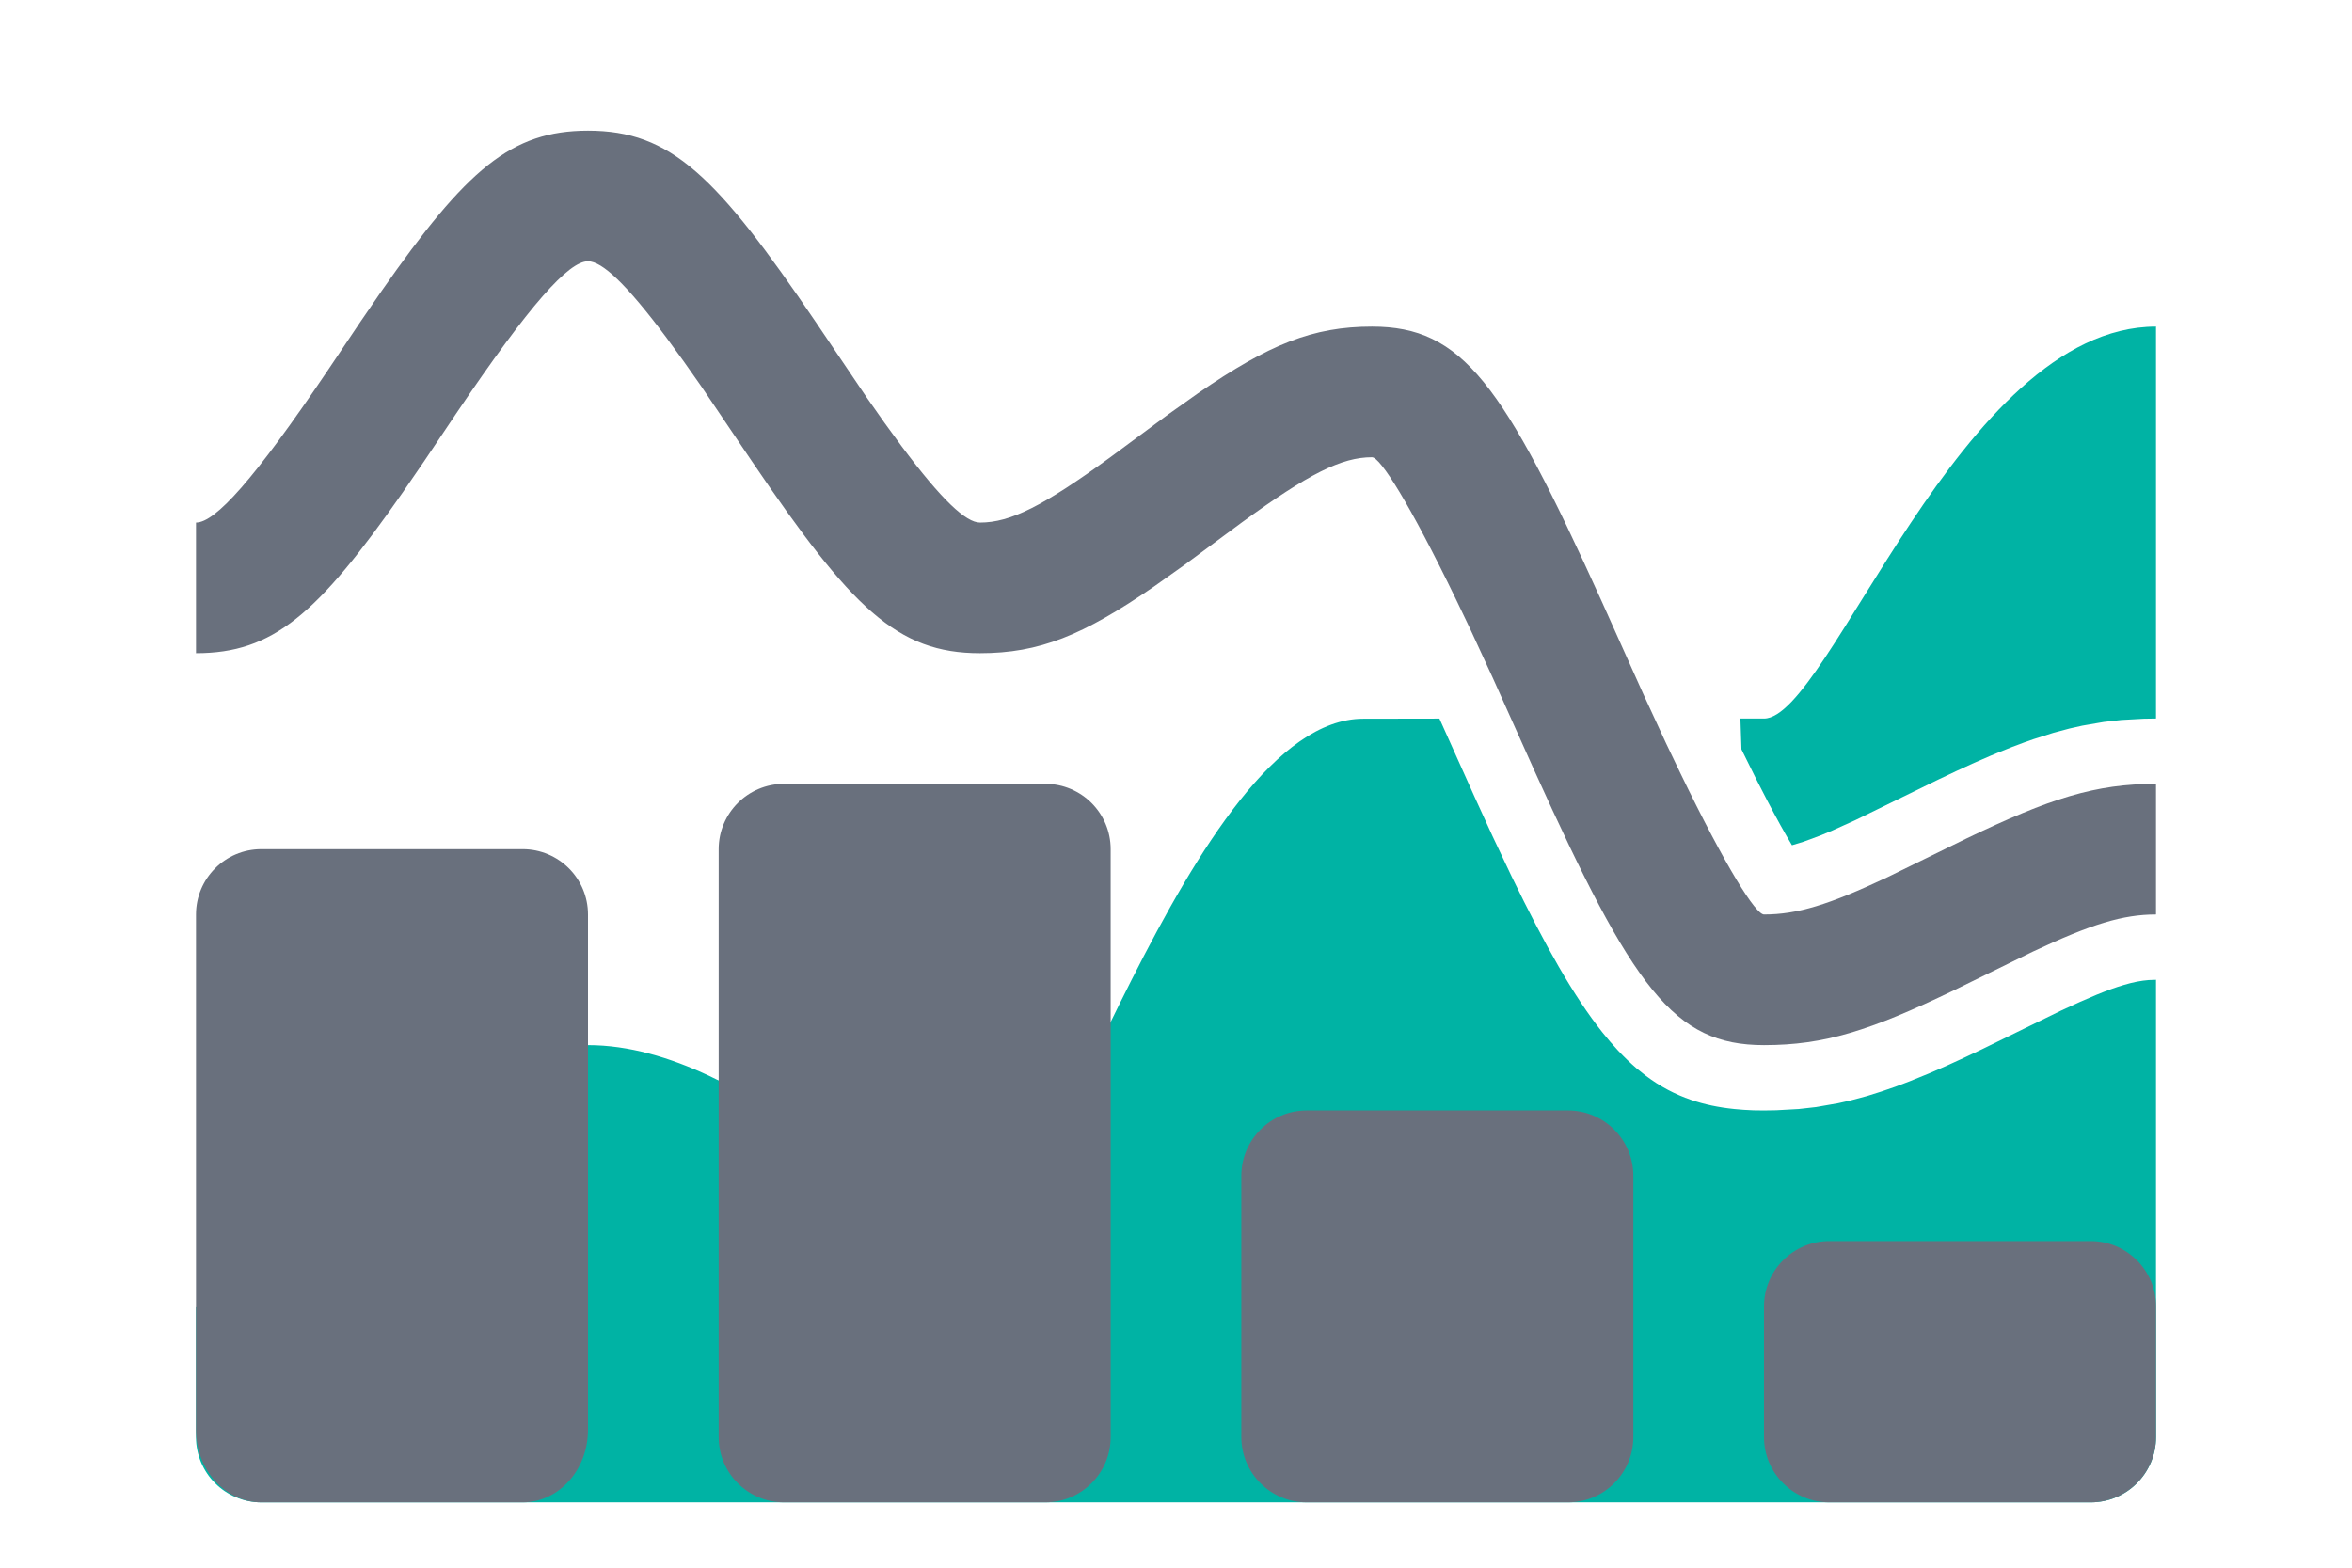
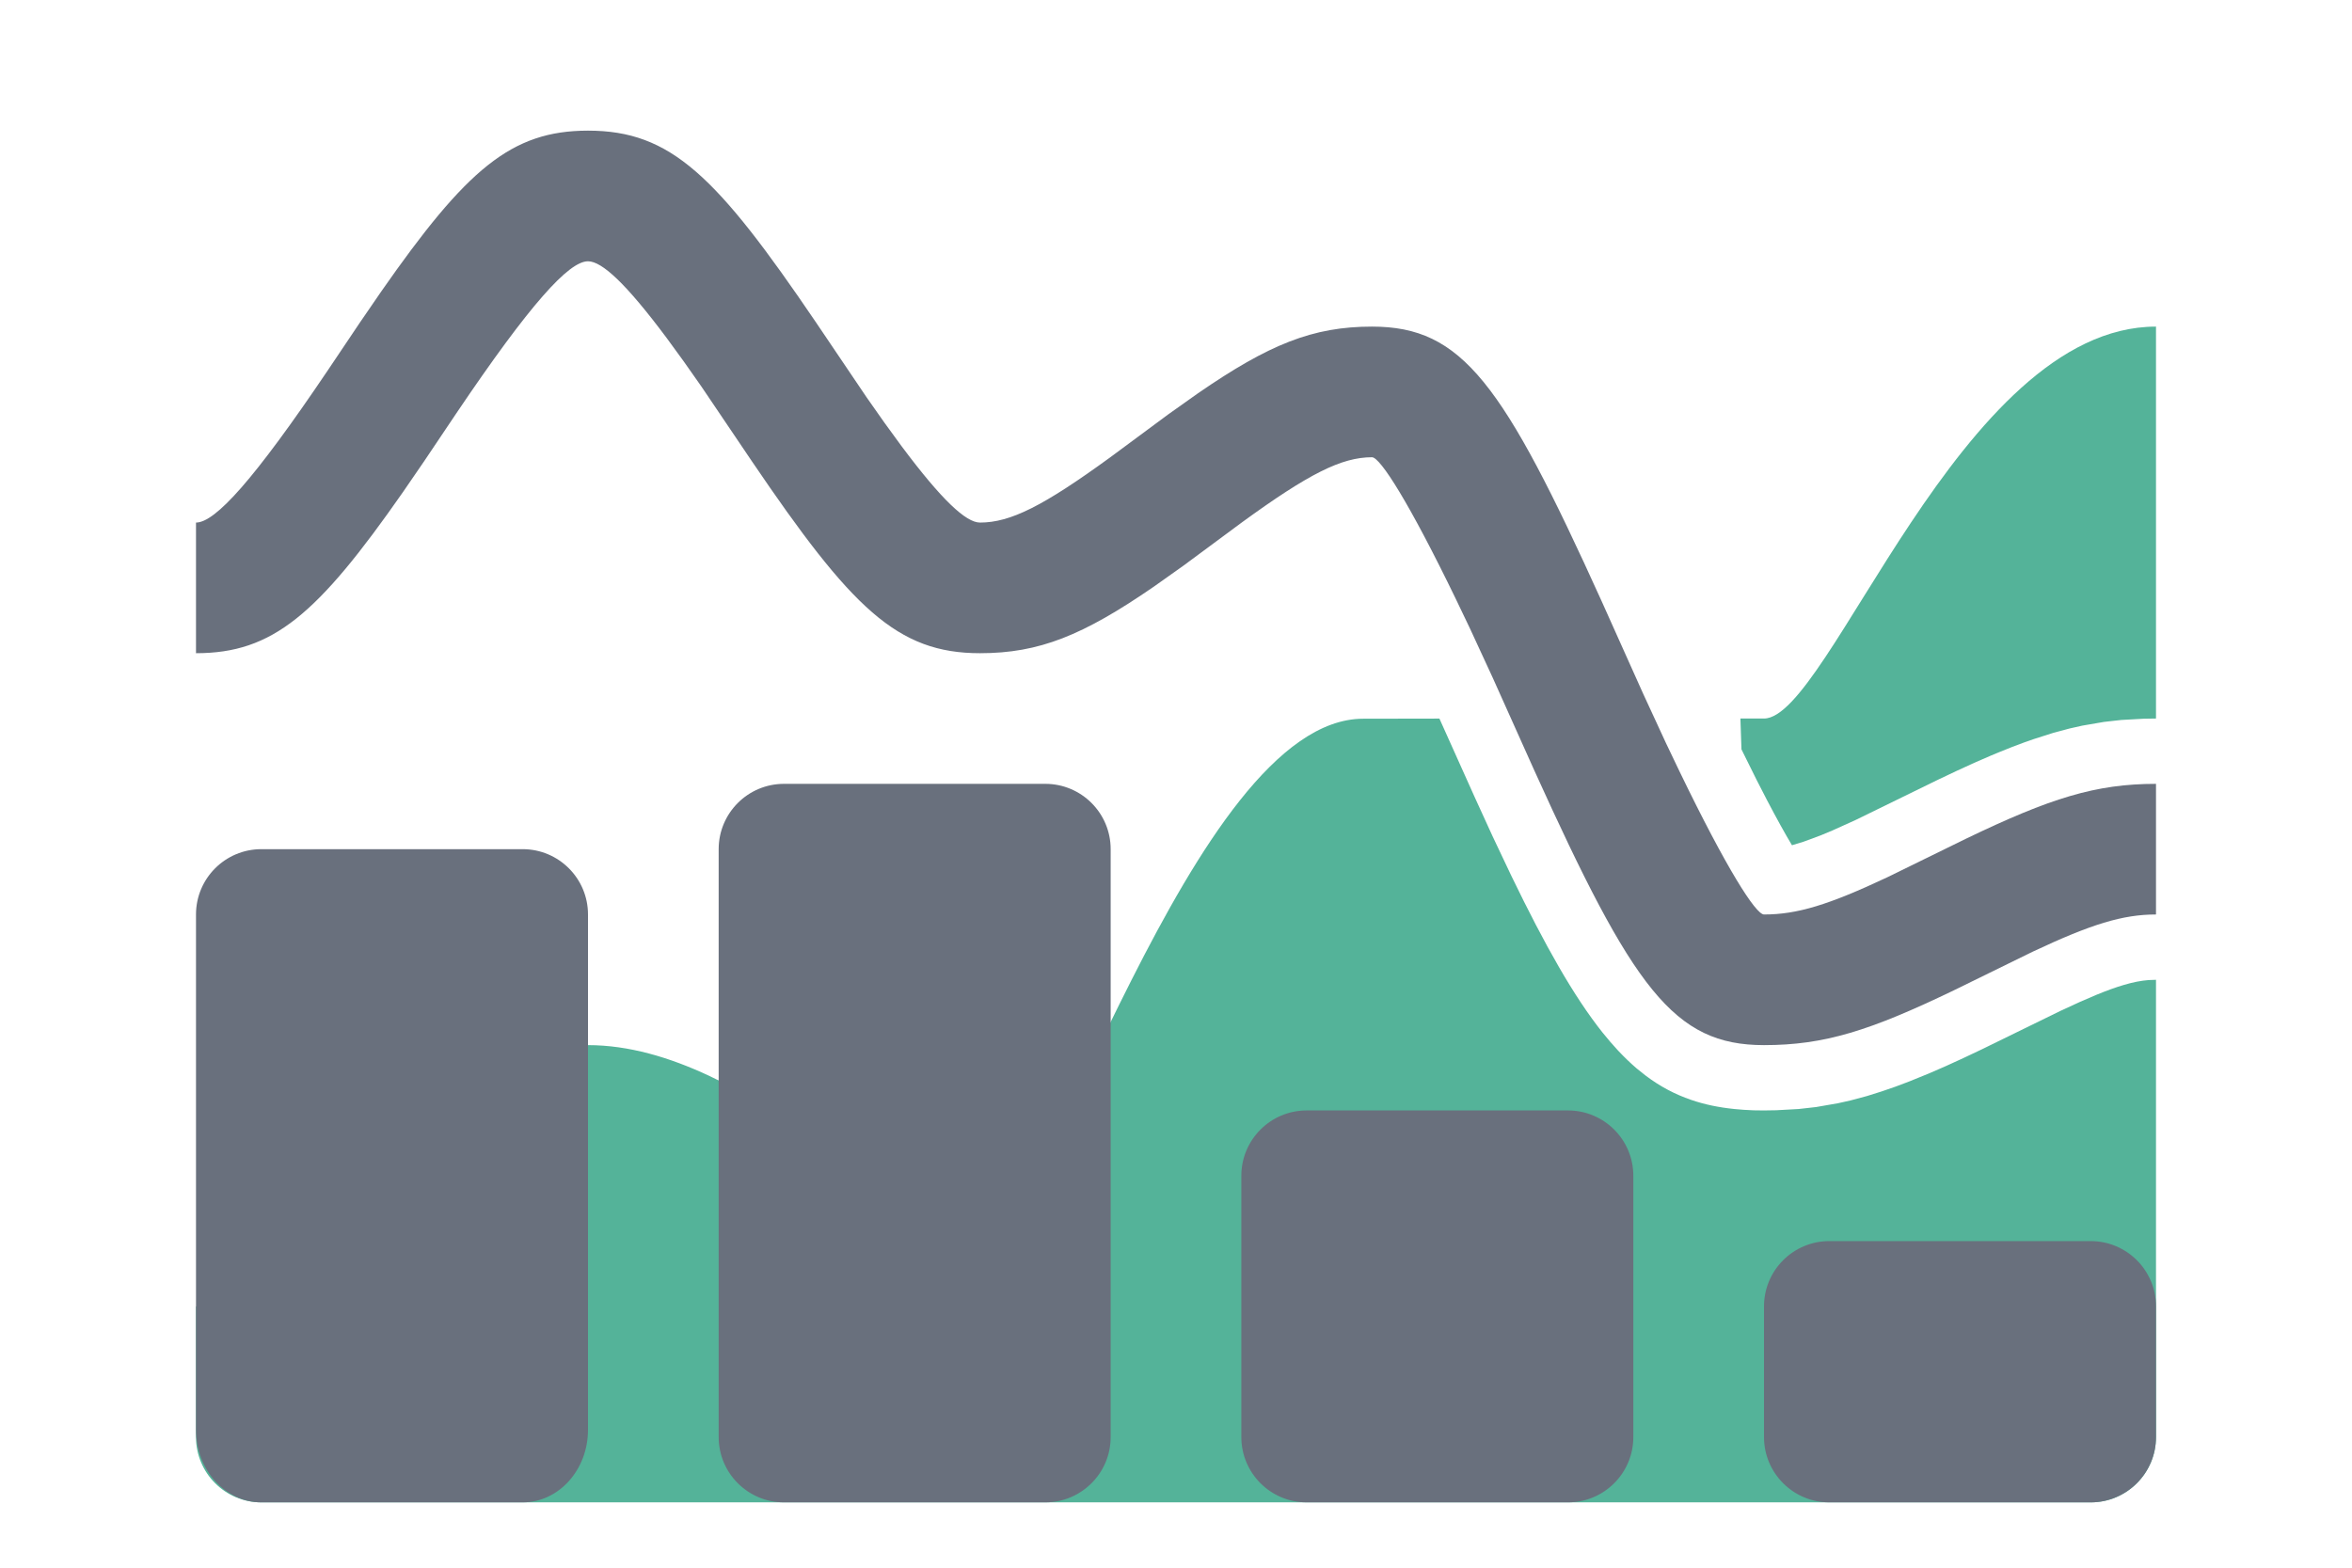
<svg xmlns="http://www.w3.org/2000/svg" width="36" height="24" viewBox="0 0 36 24">
  <g fill="none" fill-rule="evenodd">
-     <path fill="#00B3A4" fill-rule="nonzero" d="M27,17 L27.187,16.997 L27.187,16.997 L27.531,16.978 L27.531,16.978 L27.797,16.948 L27.797,16.948 L28.131,16.89 L28.131,16.89 L28.324,16.847 L28.324,16.847 L28.574,16.78 L28.574,16.78 L28.797,16.71 L28.797,16.71 L29.012,16.636 L29.012,16.636 L29.221,16.557 L29.221,16.557 L29.526,16.433 L29.526,16.433 C29.692,16.363 29.866,16.285 30.05,16.199 L30.335,16.064 L31.537,15.476 C31.965,15.274 32.265,15.15 32.503,15.08 C32.649,15.036 32.772,15.013 32.887,15.004 L33,15 L33,22 C33,22.552 32.552,23 32,23 L4,23 C3.448,23 3,22.552 3,22 L3,20 C4,20 6.5,16 9,16 C11.5,16 14,19 15,19 C16,19 18.23,11.006 20.865,11.003 L22.032,11.001 L22.573,12.206 L22.845,12.801 L23.135,13.413 C23.652,14.482 24.09,15.255 24.526,15.804 C24.607,15.905 24.687,15.998 24.767,16.084 C24.862,16.185 24.956,16.275 25.05,16.356 L25.193,16.47 C25.411,16.634 25.639,16.754 25.884,16.838 C26.09,16.909 26.309,16.954 26.545,16.978 L26.686,16.99 L26.686,16.99 L26.839,16.998 L27,17 Z M33,5 L33,11 L32.813,11.003 L32.813,11.003 L32.469,11.022 L32.469,11.022 L32.203,11.052 L32.203,11.052 L31.872,11.109 L31.872,11.109 L31.676,11.153 L31.676,11.153 L31.426,11.22 L31.426,11.22 L31.122,11.317 L31.122,11.317 L30.988,11.364 C30.864,11.409 30.735,11.459 30.602,11.514 L30.474,11.567 C30.308,11.637 30.134,11.715 29.95,11.801 L29.665,11.936 L28.401,12.554 L28.401,12.554 L28.049,12.713 L28.049,12.713 L27.862,12.791 L27.605,12.886 L27.605,12.886 L27.428,12.94 C27.319,12.758 27.192,12.528 27.048,12.253 L26.888,11.942 L26.655,11.472 L26.639,11 L27,11 C28,11 30,5 33,5 Z" />
+     <path fill="#54B399" fill-rule="nonzero" d="M27,17 L27.187,16.997 L27.187,16.997 L27.531,16.978 L27.531,16.978 L27.797,16.948 L27.797,16.948 L28.131,16.89 L28.131,16.89 L28.324,16.847 L28.324,16.847 L28.574,16.78 L28.574,16.78 L28.797,16.71 L28.797,16.71 L29.012,16.636 L29.012,16.636 L29.221,16.557 L29.221,16.557 L29.526,16.433 L29.526,16.433 C29.692,16.363 29.866,16.285 30.05,16.199 L30.335,16.064 L31.537,15.476 C31.965,15.274 32.265,15.15 32.503,15.08 C32.649,15.036 32.772,15.013 32.887,15.004 L33,15 L33,22 C33,22.552 32.552,23 32,23 L4,23 C3.448,23 3,22.552 3,22 L3,20 C4,20 6.5,16 9,16 C11.5,16 14,19 15,19 C16,19 18.23,11.006 20.865,11.003 L22.032,11.001 L22.573,12.206 L22.845,12.801 L23.135,13.413 C23.652,14.482 24.09,15.255 24.526,15.804 C24.607,15.905 24.687,15.998 24.767,16.084 C24.862,16.185 24.956,16.275 25.05,16.356 L25.193,16.47 C25.411,16.634 25.639,16.754 25.884,16.838 C26.09,16.909 26.309,16.954 26.545,16.978 L26.686,16.99 L26.686,16.99 L26.839,16.998 L27,17 Z M33,5 L33,11 L32.813,11.003 L32.813,11.003 L32.469,11.022 L32.469,11.022 L32.203,11.052 L32.203,11.052 L31.872,11.109 L31.872,11.109 L31.676,11.153 L31.676,11.153 L31.426,11.22 L31.426,11.22 L31.122,11.317 L31.122,11.317 L30.988,11.364 C30.864,11.409 30.735,11.459 30.602,11.514 L30.474,11.567 C30.308,11.637 30.134,11.715 29.95,11.801 L29.665,11.936 L28.401,12.554 L28.401,12.554 L28.049,12.713 L28.049,12.713 L27.862,12.791 L27.605,12.886 L27.605,12.886 L27.428,12.94 C27.319,12.758 27.192,12.528 27.048,12.253 L26.888,11.942 L26.655,11.472 L26.639,11 L27,11 C28,11 30,5 33,5 Z" />
    <path fill="#69707D" fill-rule="nonzero" d="M33,14 C32.493,14 32.012,14.146 31.11,14.571 L29.902,15.163 C28.62,15.78 27.924,16 27,16 C25.616,16 24.997,15.135 23.484,11.794 L22.847,10.374 L22.501,9.625 L22.288,9.18 C21.571,7.698 21.126,7 21,7 C20.534,7 20.033,7.252 19.009,7.997 L18.119,8.656 L17.661,8.981 C16.576,9.728 15.907,10 15,10 C13.731,10 13.034,9.311 11.508,7.061 L10.734,5.915 L10.462,5.528 L10.201,5.17 C9.583,4.342 9.214,4 9,4 C8.706,4 8.115,4.651 6.983,6.33 L6.492,7.061 L6.166,7.536 C4.859,9.409 4.175,10 3,10 L3,8 C3.294,8 3.885,7.349 5.017,5.67 L5.508,4.939 L5.834,4.464 C7.141,2.591 7.825,2 9,2 C10.269,2 10.966,2.689 12.492,4.939 L13.266,6.085 L13.538,6.472 L13.799,6.83 C14.417,7.658 14.786,8 15,8 C15.466,8 15.967,7.748 16.991,7.003 L17.881,6.344 L18.339,6.019 C19.424,5.272 20.093,5 21,5 C22.384,5 23.003,5.865 24.516,9.206 L25.153,10.626 L25.499,11.375 L25.712,11.82 C26.429,13.302 26.874,14 27,14 C27.507,14 27.988,13.854 28.89,13.429 L30.098,12.837 C31.38,12.22 32.076,12 33,12 L33,14 Z" />
    <path fill="#69707D" fill-rule="nonzero" d="M9,14 L9,21.889 C9,22.503 8.552,23 8,23 L4,23 C3.448,23 3,22.503 3,21.889 L3,14 C3,13.448 3.448,13 4,13 L8,13 C8.552,13 9,13.448 9,14 Z M17,13 L17,22 C17,22.552 16.552,23 16,23 L12,23 C11.448,23 11,22.552 11,22 L11,13 C11,12.448 11.448,12 12,12 L16,12 C16.552,12 17,12.448 17,13 Z M25,18 L25,22 C25,22.552 24.552,23 24,23 L20,23 C19.448,23 19,22.552 19,22 L19,18 C19,17.448 19.448,17 20,17 L24,17 C24.552,17 25,17.448 25,18 Z M33,20 L33,22 C33,22.552 32.552,23 32,23 L28,23 C27.448,23 27,22.552 27,22 L27,20 C27,19.448 27.448,19 28,19 L32,19 C32.552,19 33,19.448 33,20 Z" />
  </g>
</svg>
